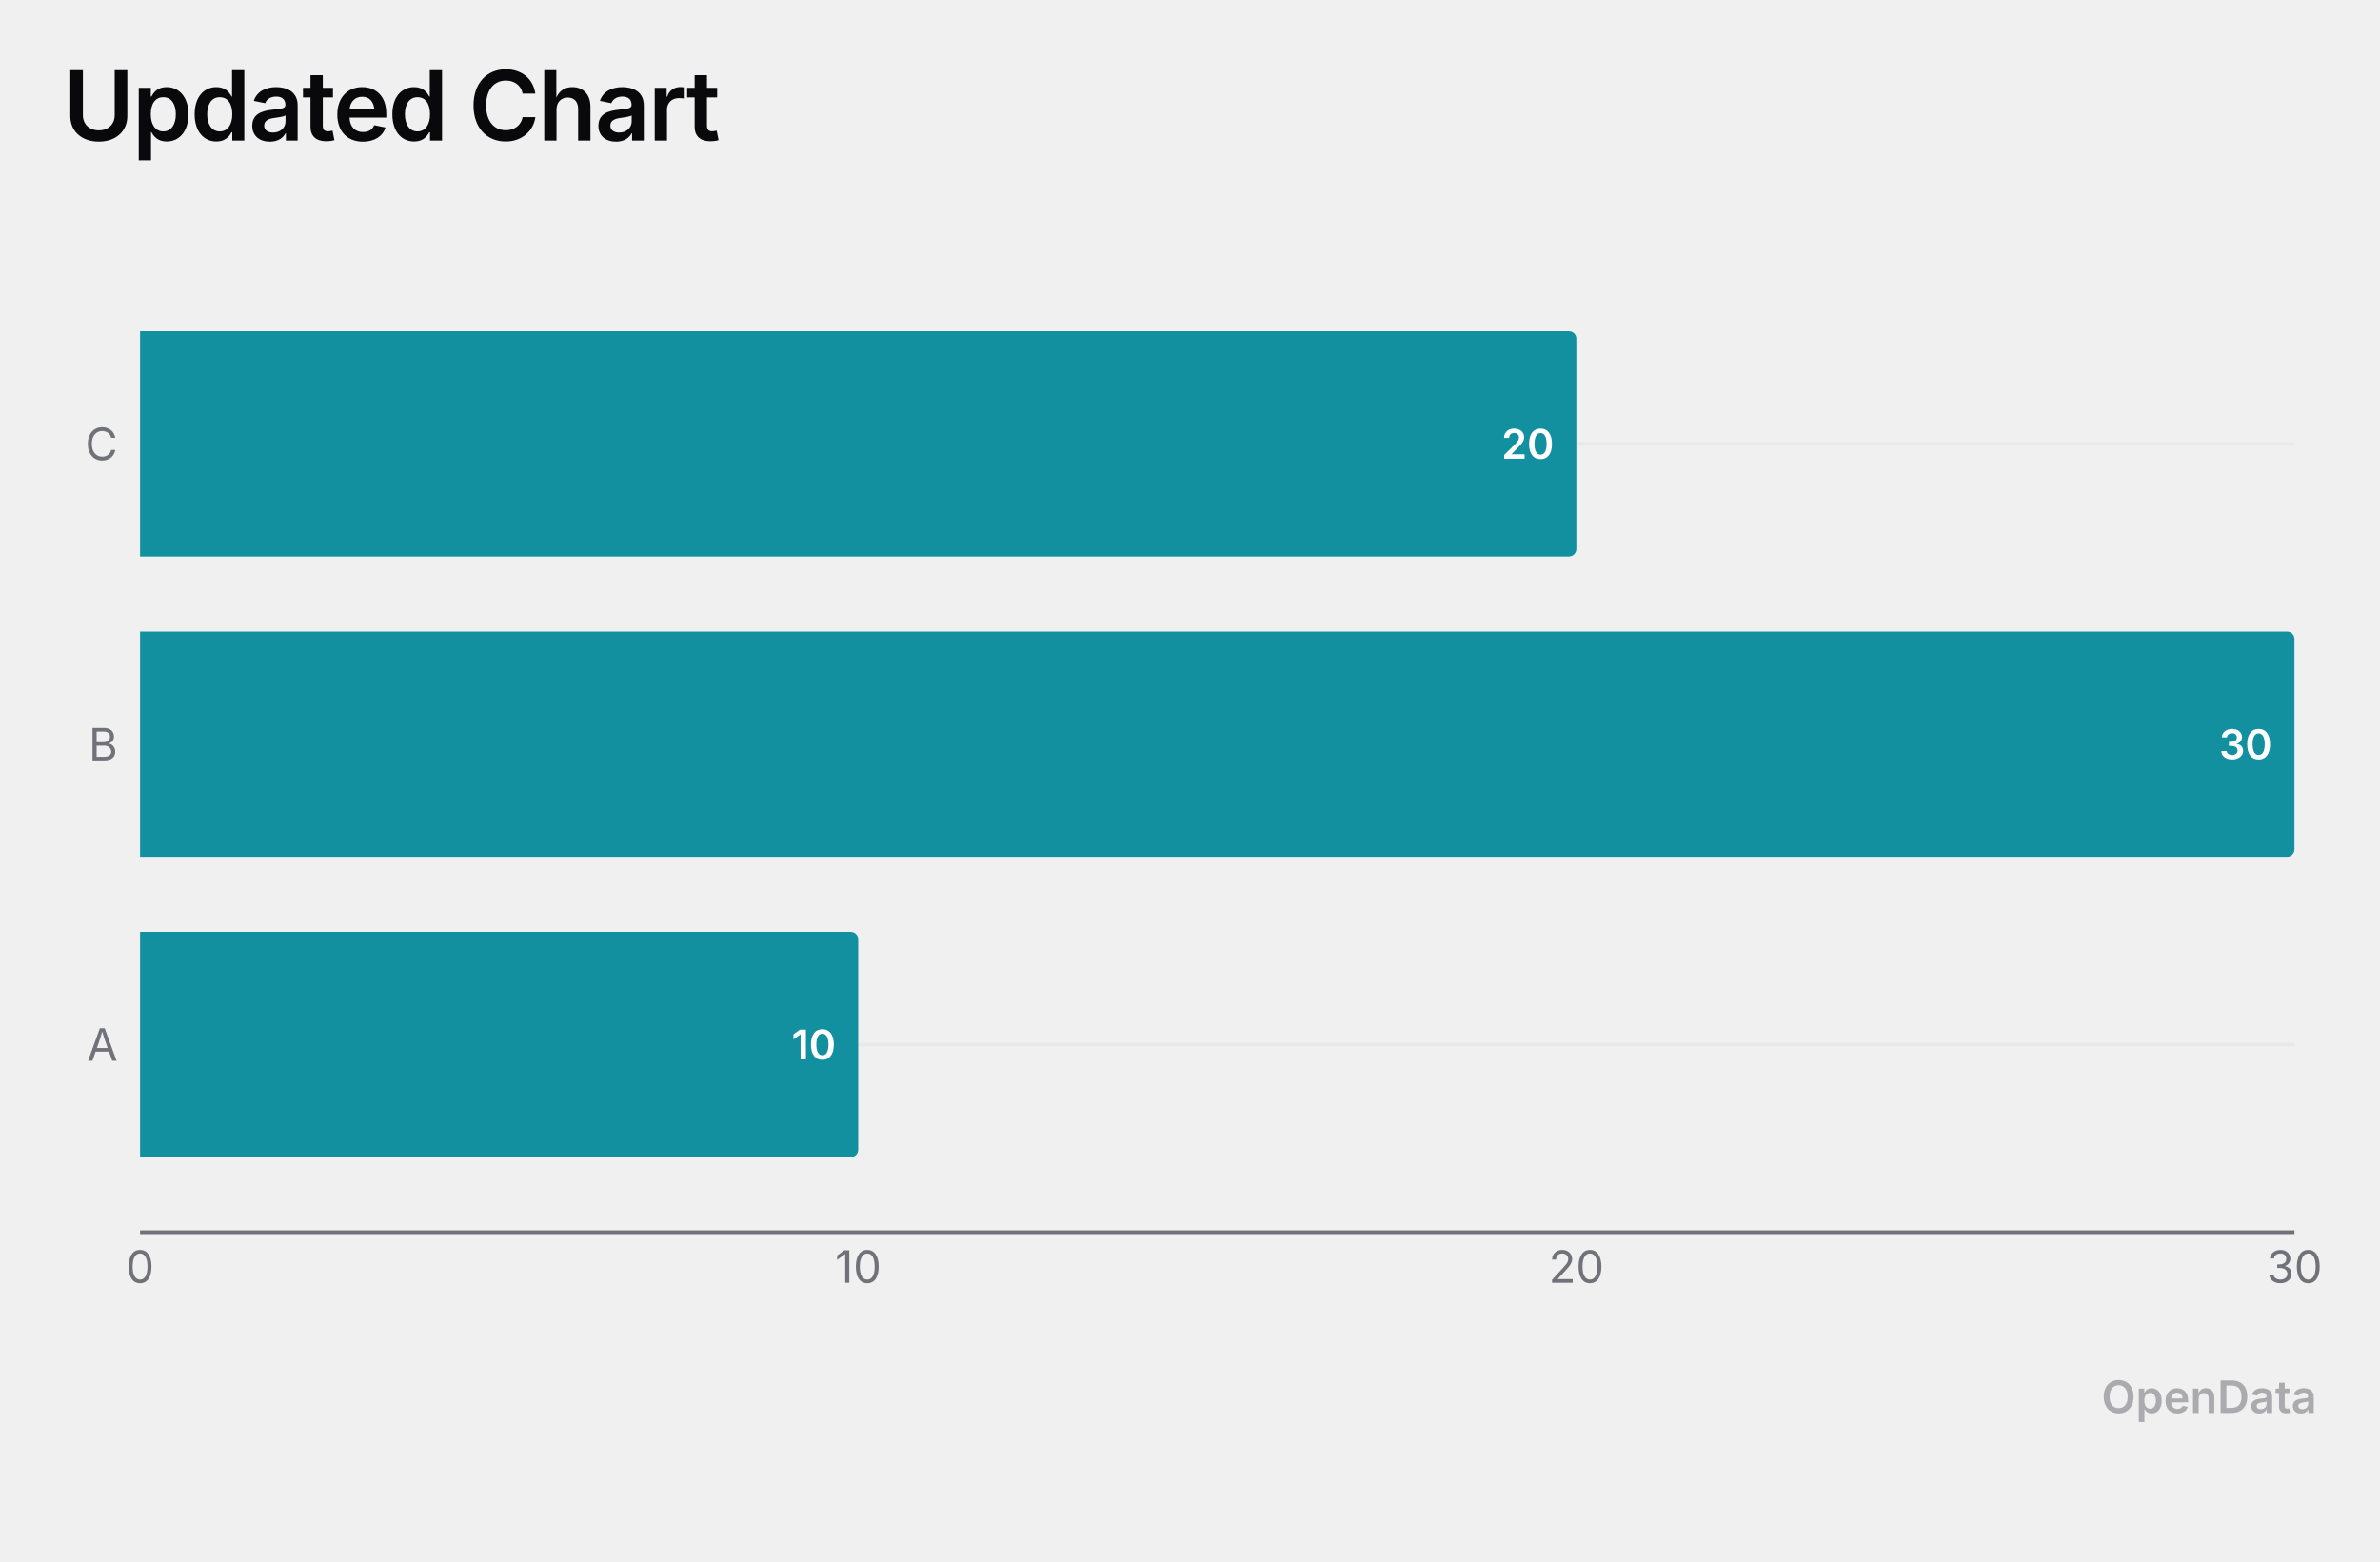
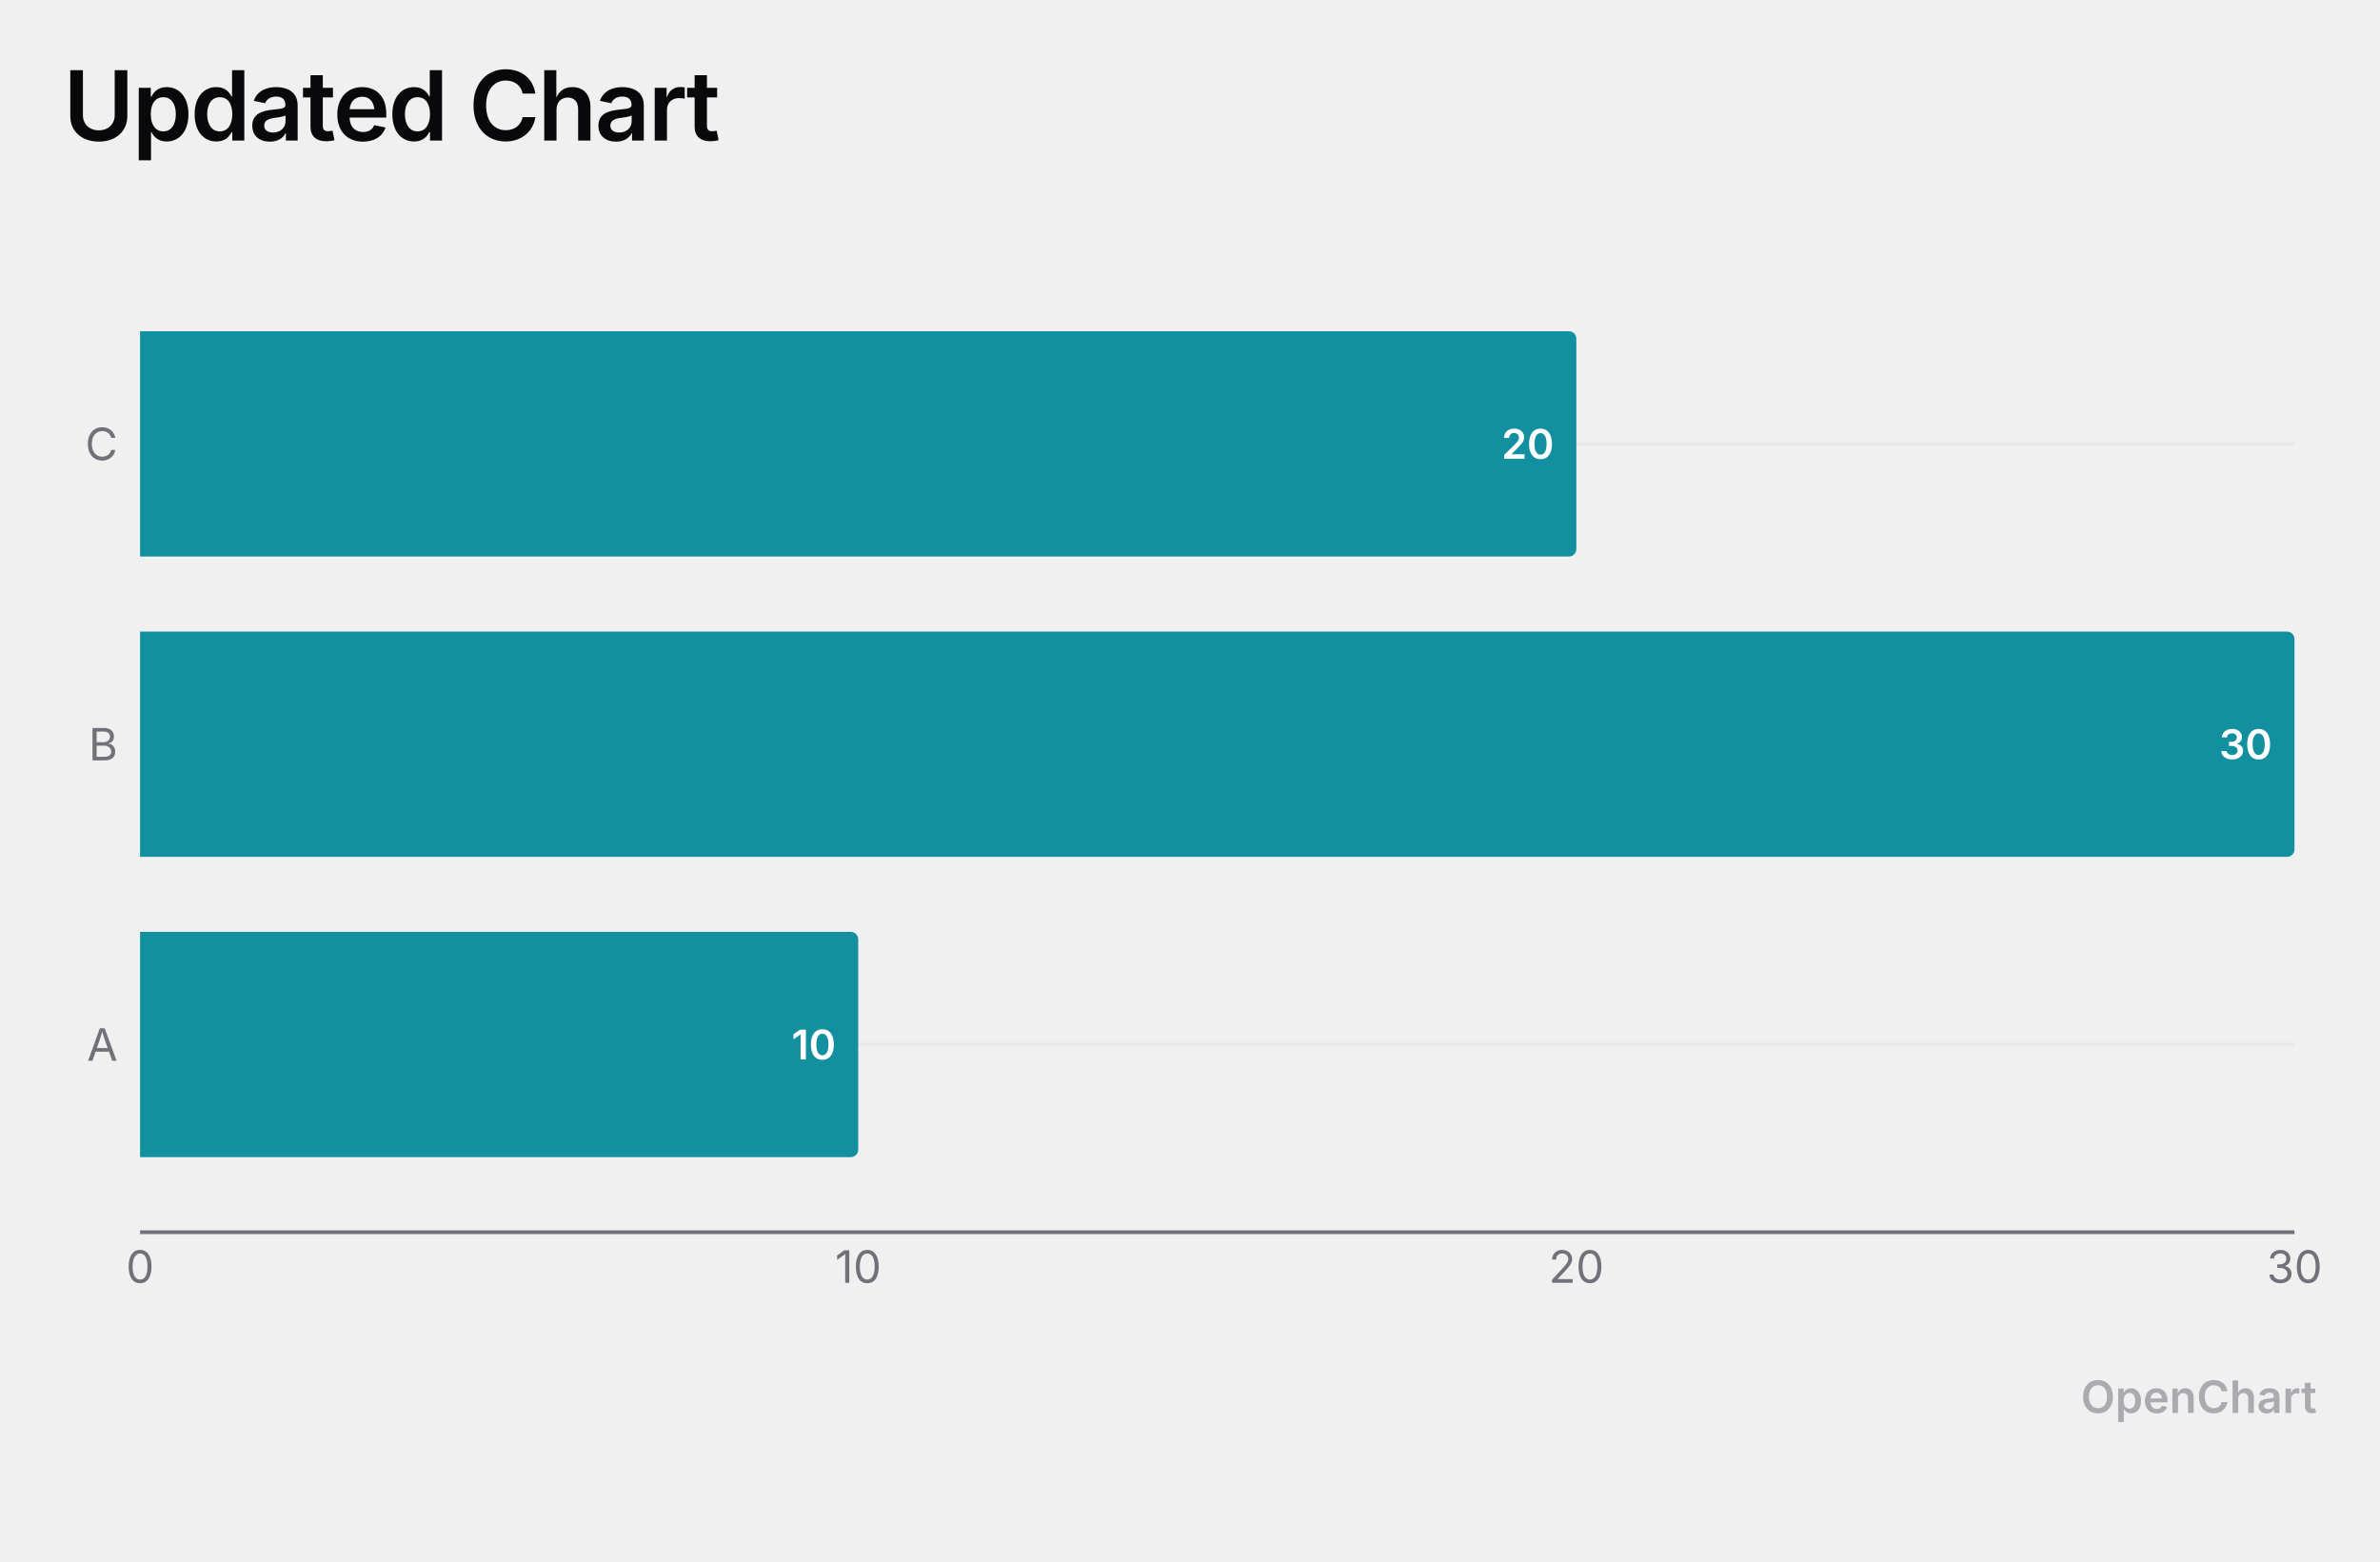
<svg xmlns="http://www.w3.org/2000/svg" xmlns:xlink="http://www.w3.org/1999/xlink" viewBox="0 0 640 420" overflow="visible" text-rendering="optimizeLegibility" style="height: 420px; font-variant-numeric: tabular-nums;" role="img" aria-label="Bar chart showing Updated Chart (3 data points)" class="oc-chart" data-theme="light" id="bar-oc-root" font-family="&quot;Inter Variable&quot;, Inter, -apple-system, BlinkMacSystemFont, &quot;Segoe UI&quot;, Roboto, sans-serif">
  <rect x="0" y="0" width="640" height="420" fill="transparent" />
  <defs>
    <clipPath id="bar-oc-clip-0">
      <rect x="0" y="66.9" width="640" height="266.5" />
    </clipPath>
  </defs>
  <g class="oc-axis oc-axis-x">
    <line class="oc-axis-line" x1="37.664" y1="331.4" x2="617" y2="331.4" stroke="#71717a" stroke-width="1" />
    <text class="oc-axis-tick" data-tick-key="0" x="37.664" y="345" text-anchor="middle" style="fill: #71717a; font-size: 12px; font-weight: 400; font-family: &quot;Inter Variable&quot;, Inter, -apple-system, BlinkMacSystemFont, &quot;Segoe UI&quot;, Roboto, sans-serif;" font-variant="tabular-nums">0</text>
    <text class="oc-axis-tick" data-tick-key="10" x="230.776" y="345" text-anchor="middle" style="fill: #71717a; font-size: 12px; font-weight: 400; font-family: &quot;Inter Variable&quot;, Inter, -apple-system, BlinkMacSystemFont, &quot;Segoe UI&quot;, Roboto, sans-serif;" font-variant="tabular-nums">10</text>
    <text class="oc-axis-tick" data-tick-key="20" x="423.888" y="345" text-anchor="middle" style="fill: #71717a; font-size: 12px; font-weight: 400; font-family: &quot;Inter Variable&quot;, Inter, -apple-system, BlinkMacSystemFont, &quot;Segoe UI&quot;, Roboto, sans-serif;" font-variant="tabular-nums">20</text>
    <text class="oc-axis-tick" data-tick-key="30" x="617" y="345" text-anchor="middle" style="fill: #71717a; font-size: 12px; font-weight: 400; font-family: &quot;Inter Variable&quot;, Inter, -apple-system, BlinkMacSystemFont, &quot;Segoe UI&quot;, Roboto, sans-serif;" font-variant="tabular-nums">30</text>
  </g>
  <g class="oc-axis oc-axis-y">
    <text class="oc-axis-tick" data-tick-key="A" x="31.664" y="280.919" text-anchor="end" dominant-baseline="central" style="fill: #71717a; font-size: 12px; font-weight: 400; font-family: &quot;Inter Variable&quot;, Inter, -apple-system, BlinkMacSystemFont, &quot;Segoe UI&quot;, Roboto, sans-serif;" font-variant="tabular-nums">A</text>
    <text class="oc-axis-tick" data-tick-key="B" x="31.664" y="200.15" text-anchor="end" dominant-baseline="central" style="fill: #71717a; font-size: 12px; font-weight: 400; font-family: &quot;Inter Variable&quot;, Inter, -apple-system, BlinkMacSystemFont, &quot;Segoe UI&quot;, Roboto, sans-serif;" font-variant="tabular-nums">B</text>
    <text class="oc-axis-tick" data-tick-key="C" x="31.664" y="119.381" text-anchor="end" dominant-baseline="central" style="fill: #71717a; font-size: 12px; font-weight: 400; font-family: &quot;Inter Variable&quot;, Inter, -apple-system, BlinkMacSystemFont, &quot;Segoe UI&quot;, Roboto, sans-serif;" font-variant="tabular-nums">C</text>
    <line class="oc-gridline" data-tick-key="A" x1="37.664" y1="280.919" x2="617" y2="280.919" stroke="rgba(0,0,0,0.05)" stroke-width="1" stroke-opacity="0.6" />
    <line class="oc-gridline" data-tick-key="B" x1="37.664" y1="200.15" x2="617" y2="200.15" stroke="rgba(0,0,0,0.05)" stroke-width="1" stroke-opacity="0.6" />
    <line class="oc-gridline" data-tick-key="C" x1="37.664" y1="119.381" x2="617" y2="119.381" stroke="rgba(0,0,0,0.05)" stroke-width="1" stroke-opacity="0.6" />
  </g>
  <g clip-path="url(#bar-oc-clip-0)">
    <g data-oc-marks-group="true">
      <g class="oc-marks">
        <g data-mark-id="rect-0" class="oc-mark oc-mark-rect" data-key="|A" data-series="A">
          <path d="M37.664,250.631 H228.776 A2,2 0 0 1 230.776,252.631 V309.208 A2,2 0 0 1 228.776,311.208 H37.664 V250.631 Z" fill="#1390a0" data-mark="bar" data-name="A" />
        </g>
        <g data-mark-id="rect-1" class="oc-mark oc-mark-rect" data-key="|B" data-series="B">
          <path d="M37.664,169.862 H615 A2,2 0 0 1 617,171.862 V228.438 A2,2 0 0 1 615,230.438 H37.664 V169.862 Z" fill="#1390a0" data-mark="bar" data-name="B" />
        </g>
        <g data-mark-id="rect-2" class="oc-mark oc-mark-rect" data-key="|C" data-series="C">
          <path d="M37.664,89.092 H421.888 A2,2 0 0 1 423.888,91.092 V147.669 A2,2 0 0 1 421.888,149.669 H37.664 V89.092 Z" fill="#1390a0" data-mark="bar" data-name="C" />
        </g>
      </g>
    </g>
  </g>
  <g class="oc-mark-labels">
    <text class="oc-mark-label" data-label-key="|A" x="224.776" y="280.919" style="fill: #ffffff; font-size: 11px; font-weight: 600; font-family: &quot;Inter Variable&quot;, Inter, -apple-system, BlinkMacSystemFont, &quot;Segoe UI&quot;, Roboto, sans-serif;" text-anchor="end" dominant-baseline="central" font-variant="tabular-nums">10</text>
    <text class="oc-mark-label" data-label-key="|B" x="611" y="200.15" style="fill: #ffffff; font-size: 11px; font-weight: 600; font-family: &quot;Inter Variable&quot;, Inter, -apple-system, BlinkMacSystemFont, &quot;Segoe UI&quot;, Roboto, sans-serif;" text-anchor="end" dominant-baseline="central" font-variant="tabular-nums">30</text>
    <text class="oc-mark-label" data-label-key="|C" x="417.888" y="119.381" style="fill: #ffffff; font-size: 11px; font-weight: 600; font-family: &quot;Inter Variable&quot;, Inter, -apple-system, BlinkMacSystemFont, &quot;Segoe UI&quot;, Roboto, sans-serif;" text-anchor="end" dominant-baseline="central" font-variant="tabular-nums">20</text>
  </g>
  <g class="oc-chrome" font-family="&quot;Inter Variable&quot;, Inter, -apple-system, BlinkMacSystemFont, &quot;Segoe UI&quot;, Roboto, sans-serif">
    <text x="17" y="37.8" style="fill: #09090b; font-size: 26px; font-weight: 600; font-family: &quot;Inter Variable&quot;, Inter, -apple-system, BlinkMacSystemFont, &quot;Segoe UI&quot;, Roboto, sans-serif;" text-anchor="start" class="oc-title" data-chrome-key="title" font-size="26" font-weight="600" letter-spacing="-0.022em" fill="#09090b">Updated Chart</text>
  </g>
-   <a href="https://tryopendata.ai" xlink:href="https://tryopendata.ai" target="_blank" rel="noopener" class="oc-chrome-ref" opacity="0.55">
-     <text x="623" y="380" style="fill: #71717a; font-size: 12px; font-weight: 600; font-family: &quot;Inter Variable&quot;, Inter, -apple-system, BlinkMacSystemFont, &quot;Segoe UI&quot;, Roboto, sans-serif;" text-anchor="end" class="oc-watermark" data-chrome-key="watermark">OpenData</text>
+   <a href="https://openchart.steamfield.io" xlink:href="https://openchart.steamfield.io" target="_blank" rel="noopener" class="oc-chrome-ref" opacity="0.55">
+     <text x="623" y="380" style="fill: #71717a; font-size: 12px; font-weight: 600; font-family: &quot;Inter Variable&quot;, Inter, -apple-system, BlinkMacSystemFont, &quot;Segoe UI&quot;, Roboto, sans-serif;" text-anchor="end" class="oc-watermark" data-chrome-key="watermark">OpenChart</text>
  </a>
</svg>
